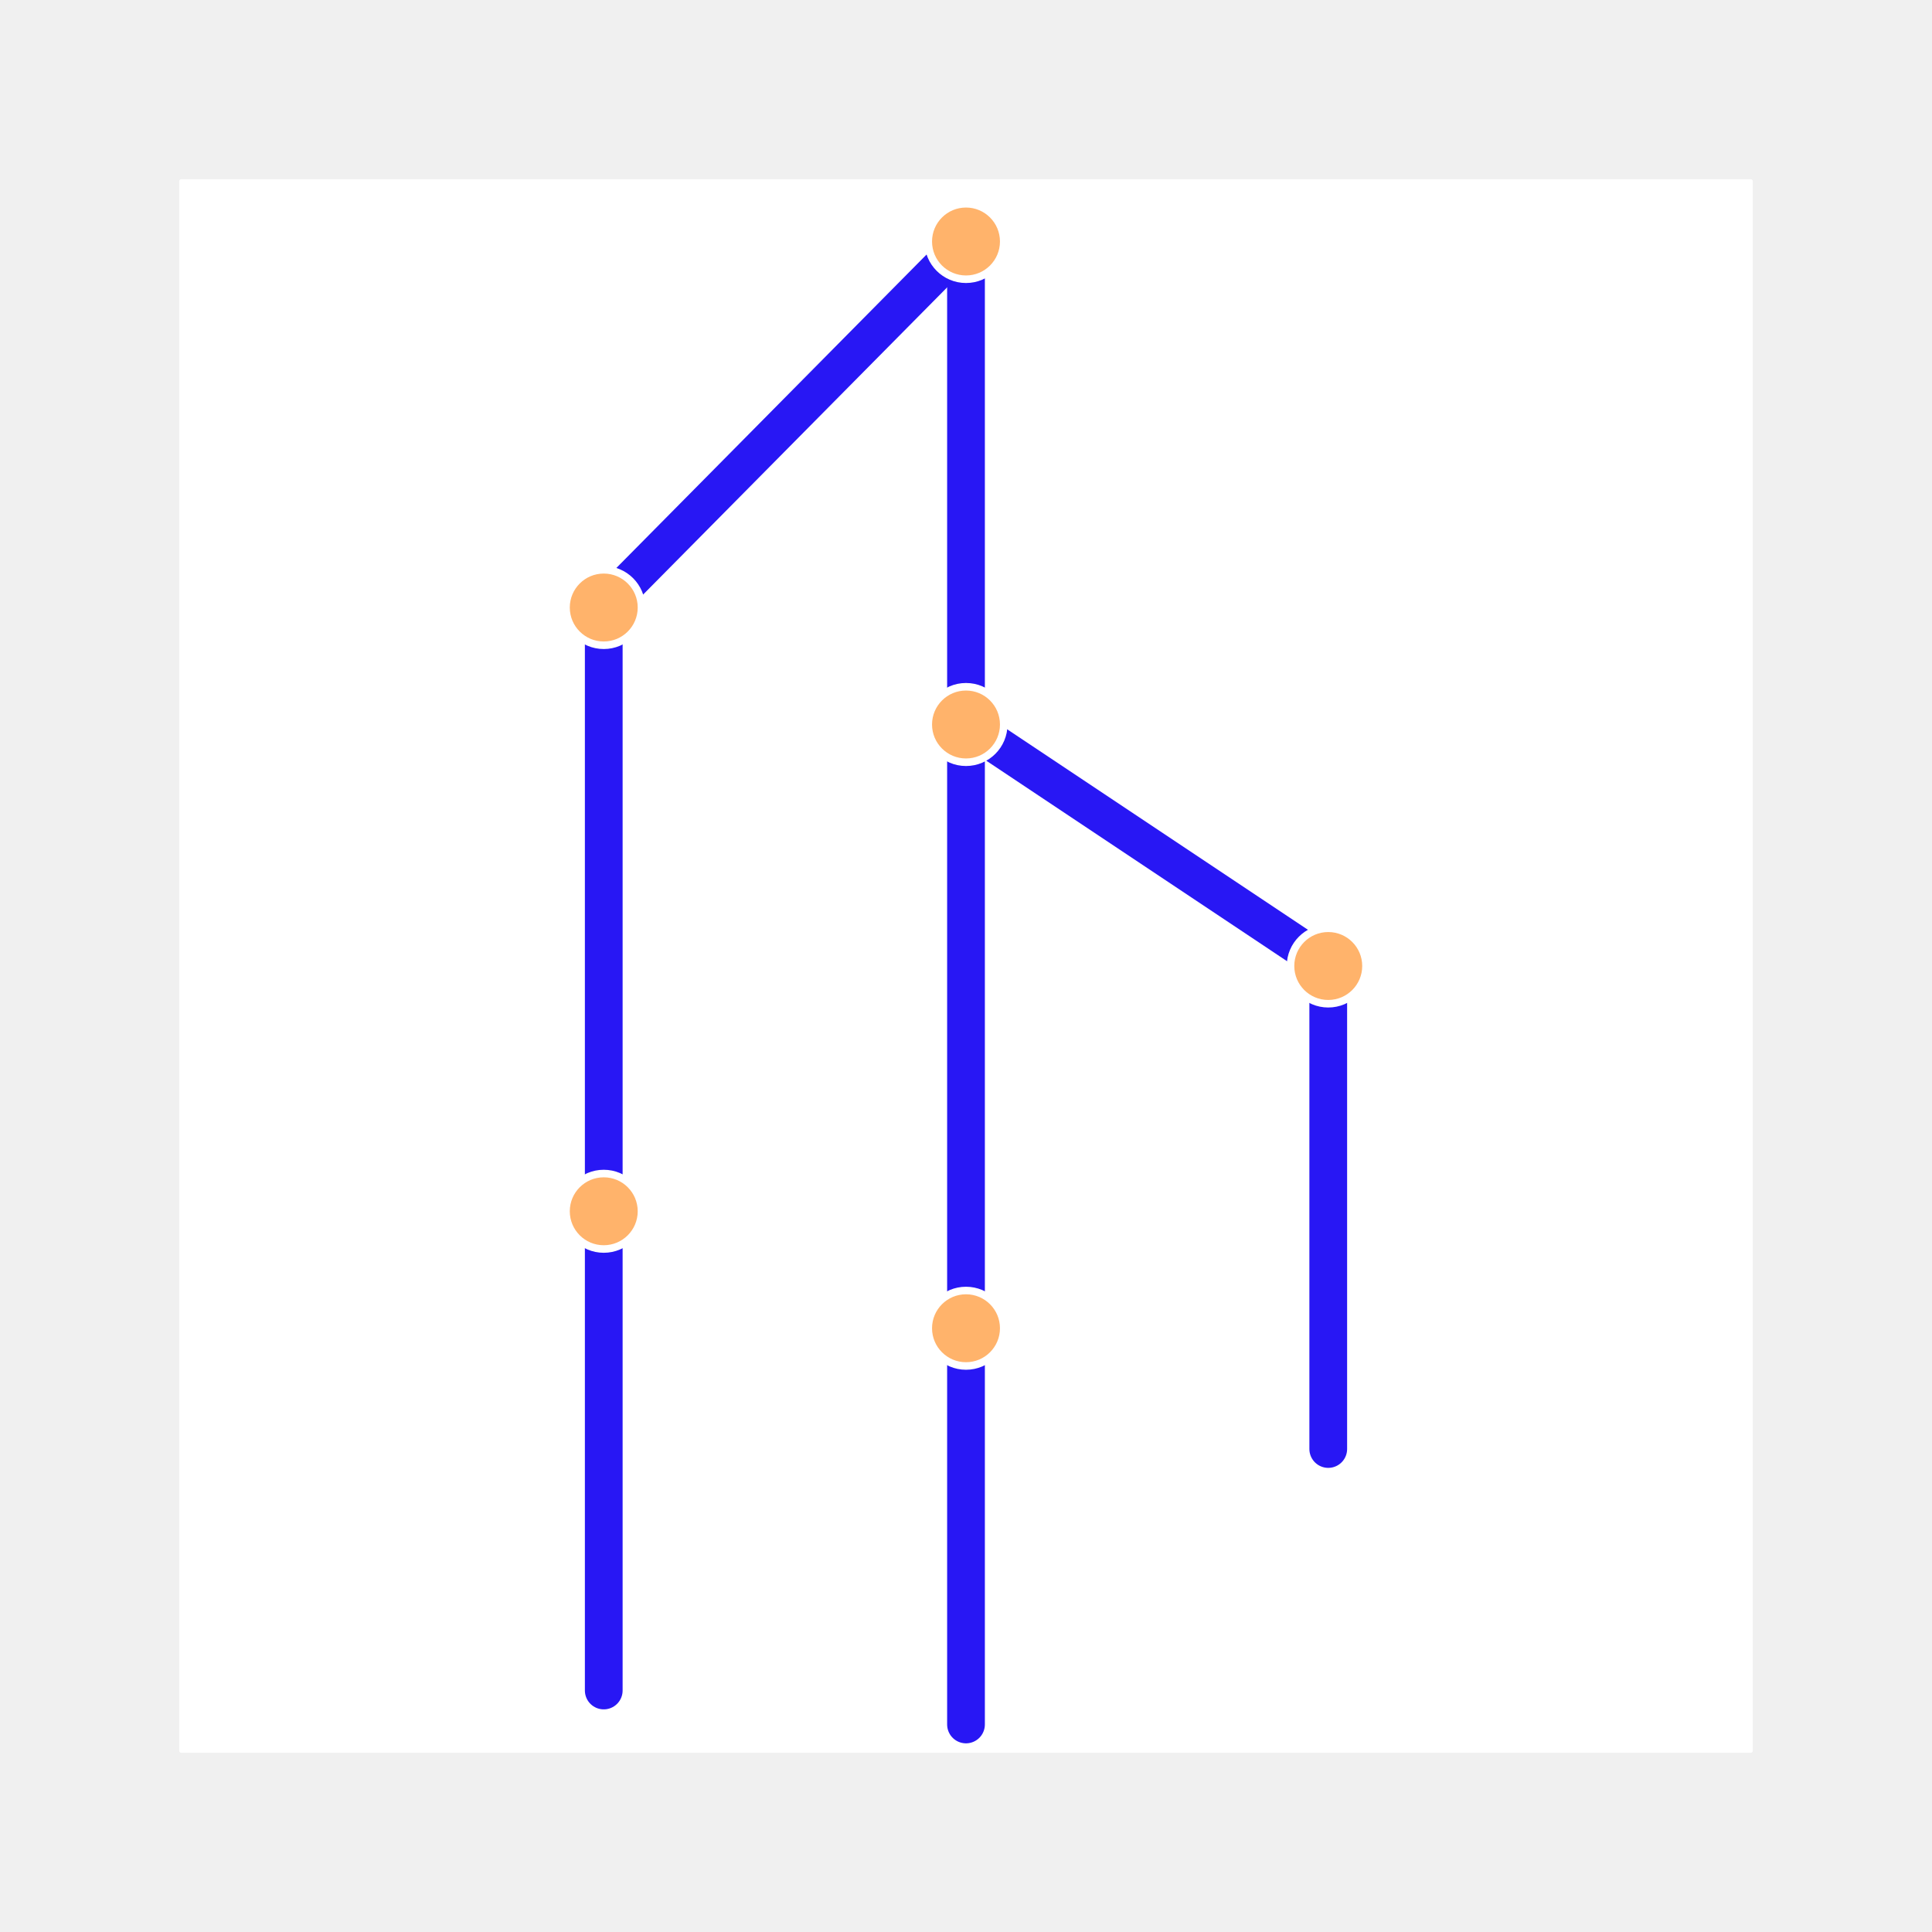
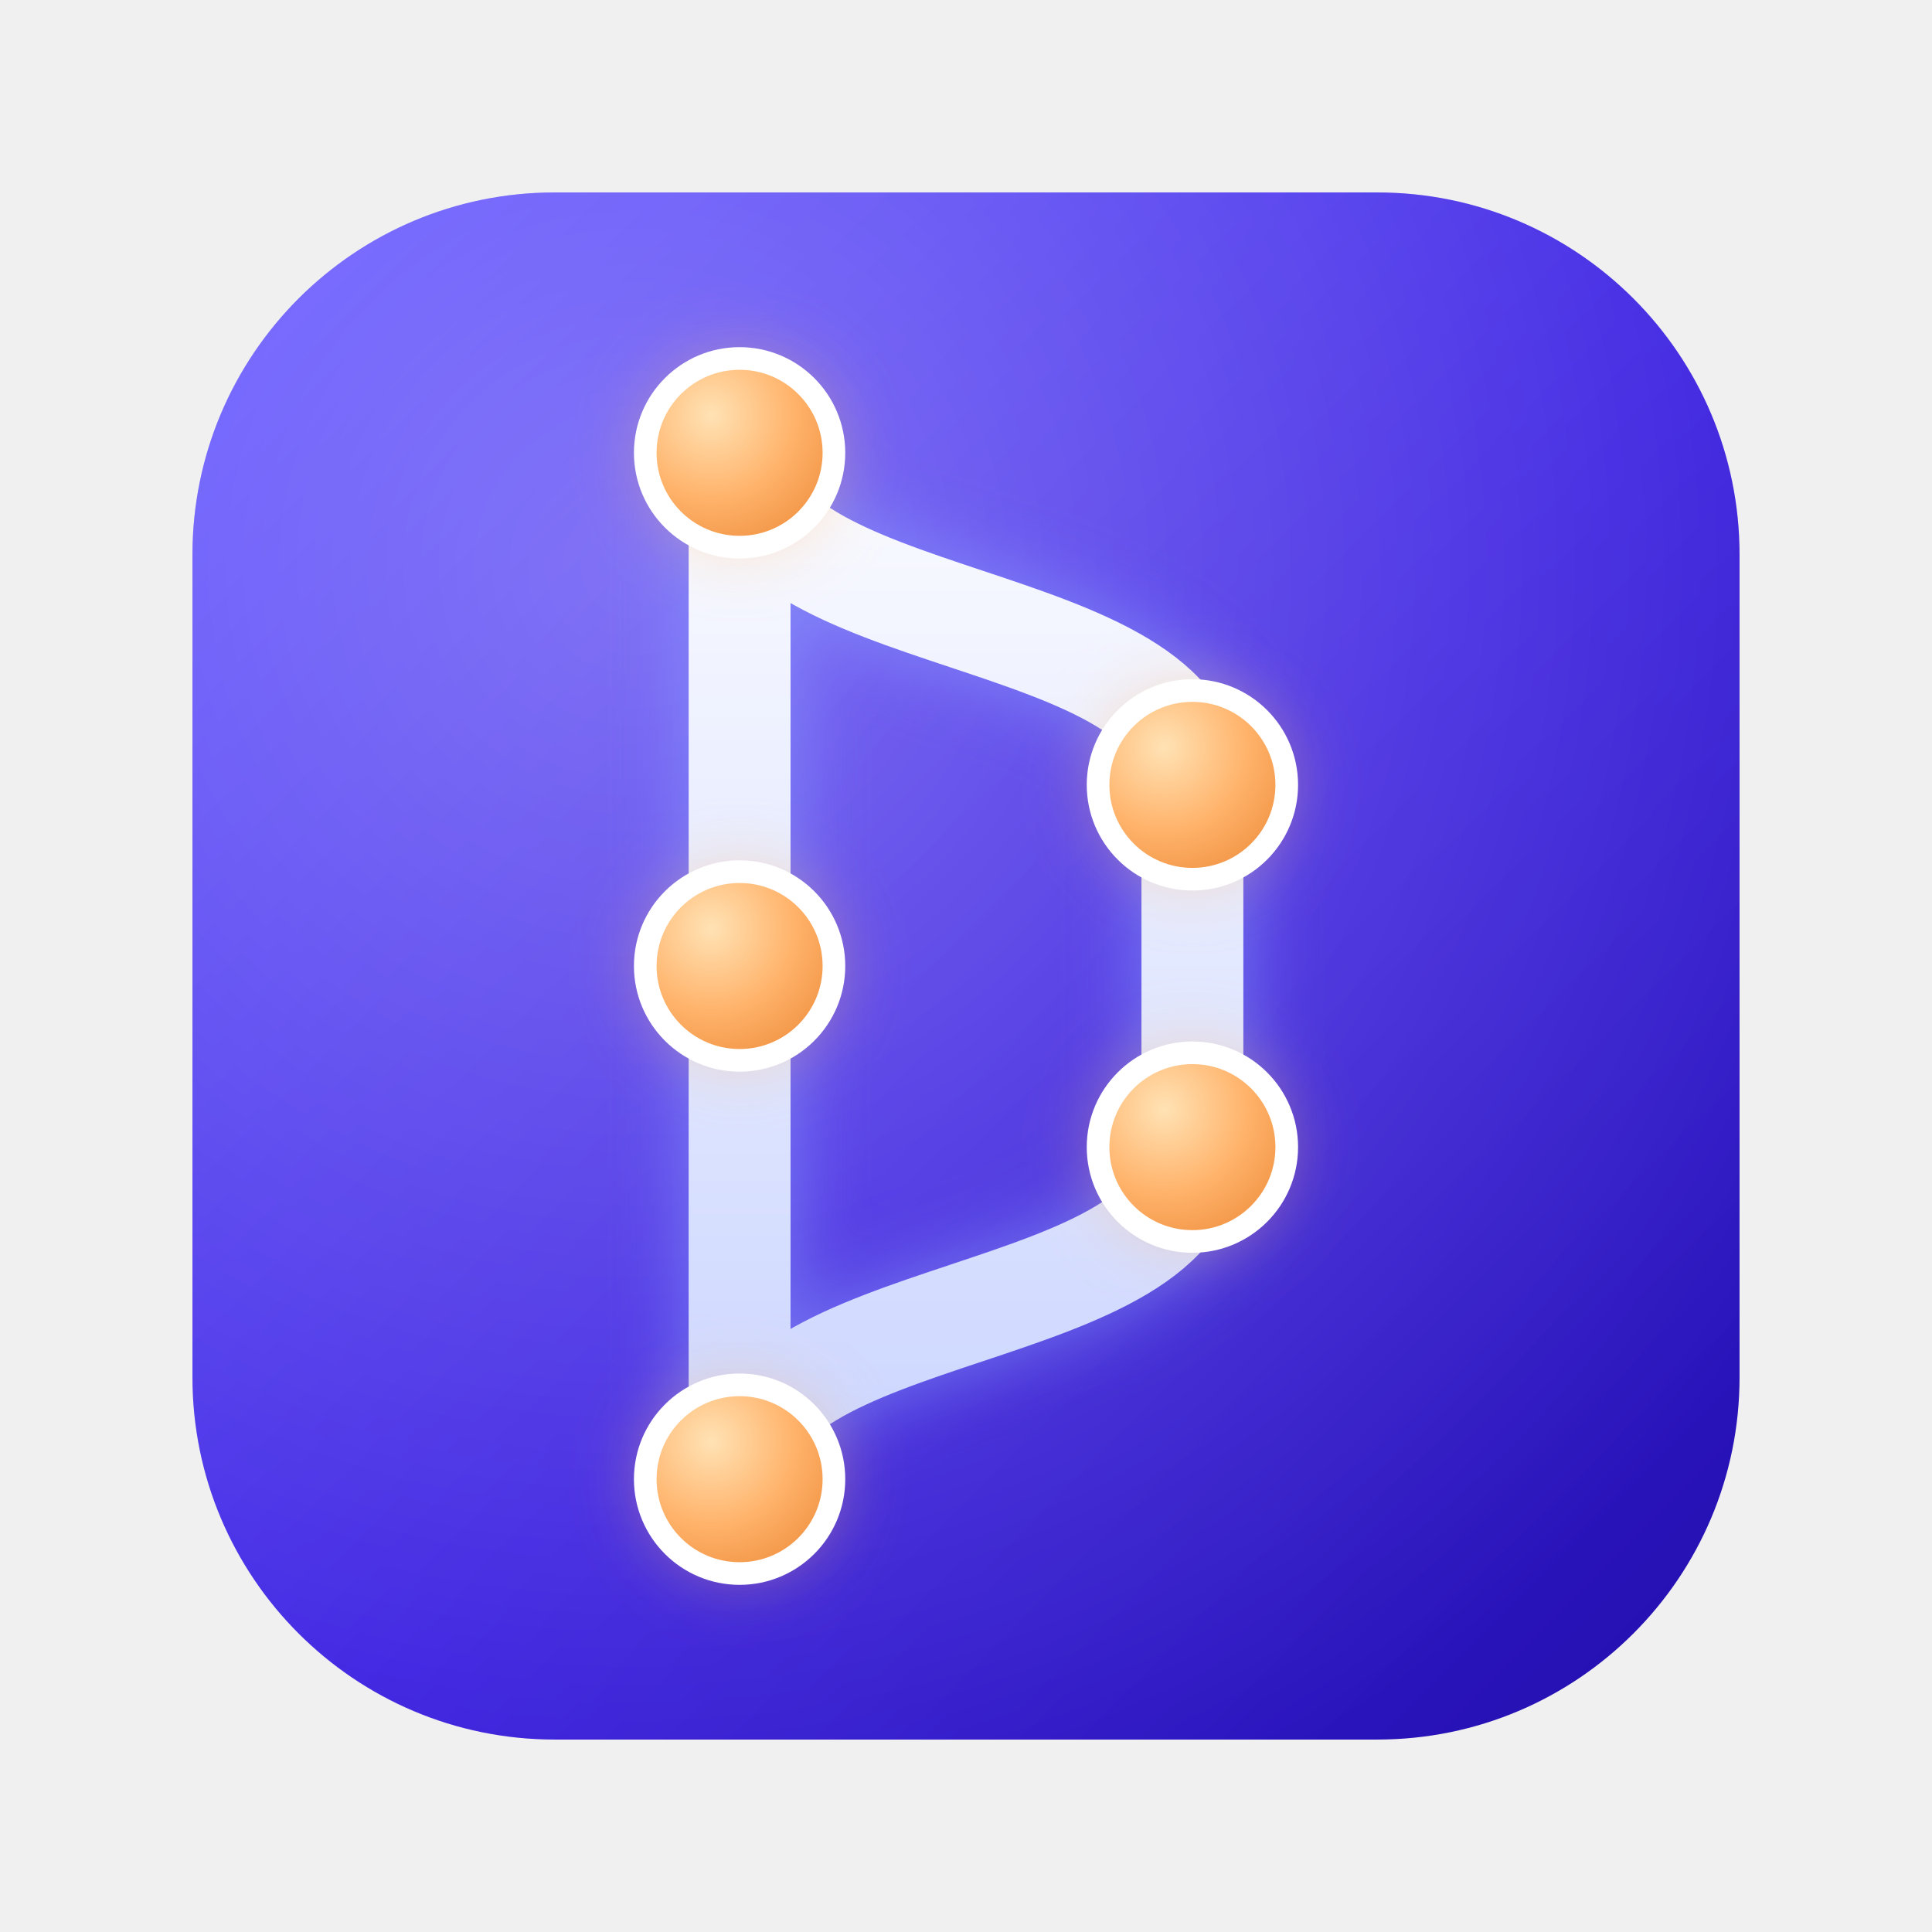
- <svg xmlns="http://www.w3.org/2000/svg" width="512" height="512">
-   <rect width="416" height="416" x="48" y="48" stroke="white" fill="white" stroke-linejoin="round" fill-opacity="1" />
-   <polyline fill="#2817f4" stroke="#2817f4" points="256 63 256 457" stroke-width="10" stroke-linejoin="round" stroke-linecap="round" />
-   <polyline fill="none" stroke="#2817f4" points="256 64 160 161 160 321 160 448" stroke-width="10" stroke-linecap="round" stroke-linejoin="round" />
-   <polyline fill="none" stroke="#2817f4" points="256 192 352 256 352 384" stroke-width="10" stroke-linecap="round" stroke-linejoin="round" />
-   <circle r="10" cx="256" cy="352" stroke="white" stroke-width="2" fill="#ffb36b" />
-   <circle r="10" cx="352" cy="256" stroke="white" stroke-width="2" fill="#ffb36b" />
-   <circle r="10" cx="160" cy="161" stroke="white" stroke-width="2" fill="#ffb36b" />
-   <circle r="10" cx="160" cy="321" stroke="white" stroke-width="2" fill="#ffb36b" />
-   <circle r="10" cx="256" cy="192" stroke="white" stroke-width="2" fill="#ffb36b" />
-   <circle r="10" cx="256" cy="64" stroke="white" stroke-width="2" fill="#ffb36b" fill-opacity="1" stroke-opacity="1" />
+ <svg xmlns="http://www.w3.org/2000/svg" width="512" height="512" viewBox="0 0 512 512">
+   <defs>
+     <linearGradient id="bg" x1="64" y1="64" x2="448" y2="448" gradientUnits="userSpaceOnUse">
+       <stop offset="0" stop-color="#5647ff" />
+       <stop offset=".55" stop-color="#3a1fe0" />
+       <stop offset="1" stop-color="#2410b0" />
+     </linearGradient>
+     <radialGradient id="sheen" cx="168" cy="150" r="360" gradientUnits="userSpaceOnUse">
+       <stop offset="0" stop-color="#ffffff" stop-opacity=".30" />
+       <stop offset="1" stop-color="#ffffff" stop-opacity="0" />
+     </radialGradient>
+     <linearGradient id="branch" x1="256" y1="96" x2="256" y2="416" gradientUnits="userSpaceOnUse">
+       <stop offset="0" stop-color="#ffffff" />
+       <stop offset="1" stop-color="#c7d2ff" />
+     </linearGradient>
+     <radialGradient id="node" cx=".35" cy=".3" r=".8">
+       <stop offset="0" stop-color="#ffe2b4" />
+       <stop offset=".55" stop-color="#ffb36b" />
+       <stop offset="1" stop-color="#ef8f3e" />
+     </radialGradient>
+     <filter id="soft" x="-40%" y="-40%" width="180%" height="180%">
+       <feGaussianBlur stdDeviation="9" />
+     </filter>
+   </defs>
+   <rect x="51" y="51" width="410" height="410" rx="96" fill="url(#bg)" />
+   <rect x="51" y="51" width="410" height="410" rx="96" fill="url(#sheen)" />
+   <g filter="url(#soft)" opacity=".5" fill="none" stroke="#8ea2ff" stroke-width="30" stroke-linecap="round" stroke-linejoin="round">
+     <path d="M196 120 L196 392" />
+     <path d="M196 120 C196 168 316 160 316 208 L316 304 C316 352 196 344 196 392" />
+   </g>
+   <g fill="none" stroke="url(#branch)" stroke-width="27" stroke-linecap="round" stroke-linejoin="round">
+     <path d="M196 120 L196 392" />
+     <path d="M196 120 C196 168 316 160 316 208 L316 304 C316 352 196 344 196 392" />
+   </g>
+   <g>
+     <g fill="#ffb36b" opacity=".38" filter="url(#soft)">
+       <circle cx="196" cy="120" r="26" />
+       <circle cx="196" cy="256" r="26" />
+       <circle cx="196" cy="392" r="26" />
+       <circle cx="316" cy="208" r="26" />
+       <circle cx="316" cy="304" r="26" />
+     </g>
+     <g stroke="#ffffff" stroke-width="6">
+       <circle cx="196" cy="120" r="25" fill="url(#node)" />
+       <circle cx="196" cy="256" r="25" fill="url(#node)" />
+       <circle cx="196" cy="392" r="25" fill="url(#node)" />
+       <circle cx="316" cy="208" r="25" fill="url(#node)" />
+       <circle cx="316" cy="304" r="25" fill="url(#node)" />
+     </g>
+   </g>
</svg>
